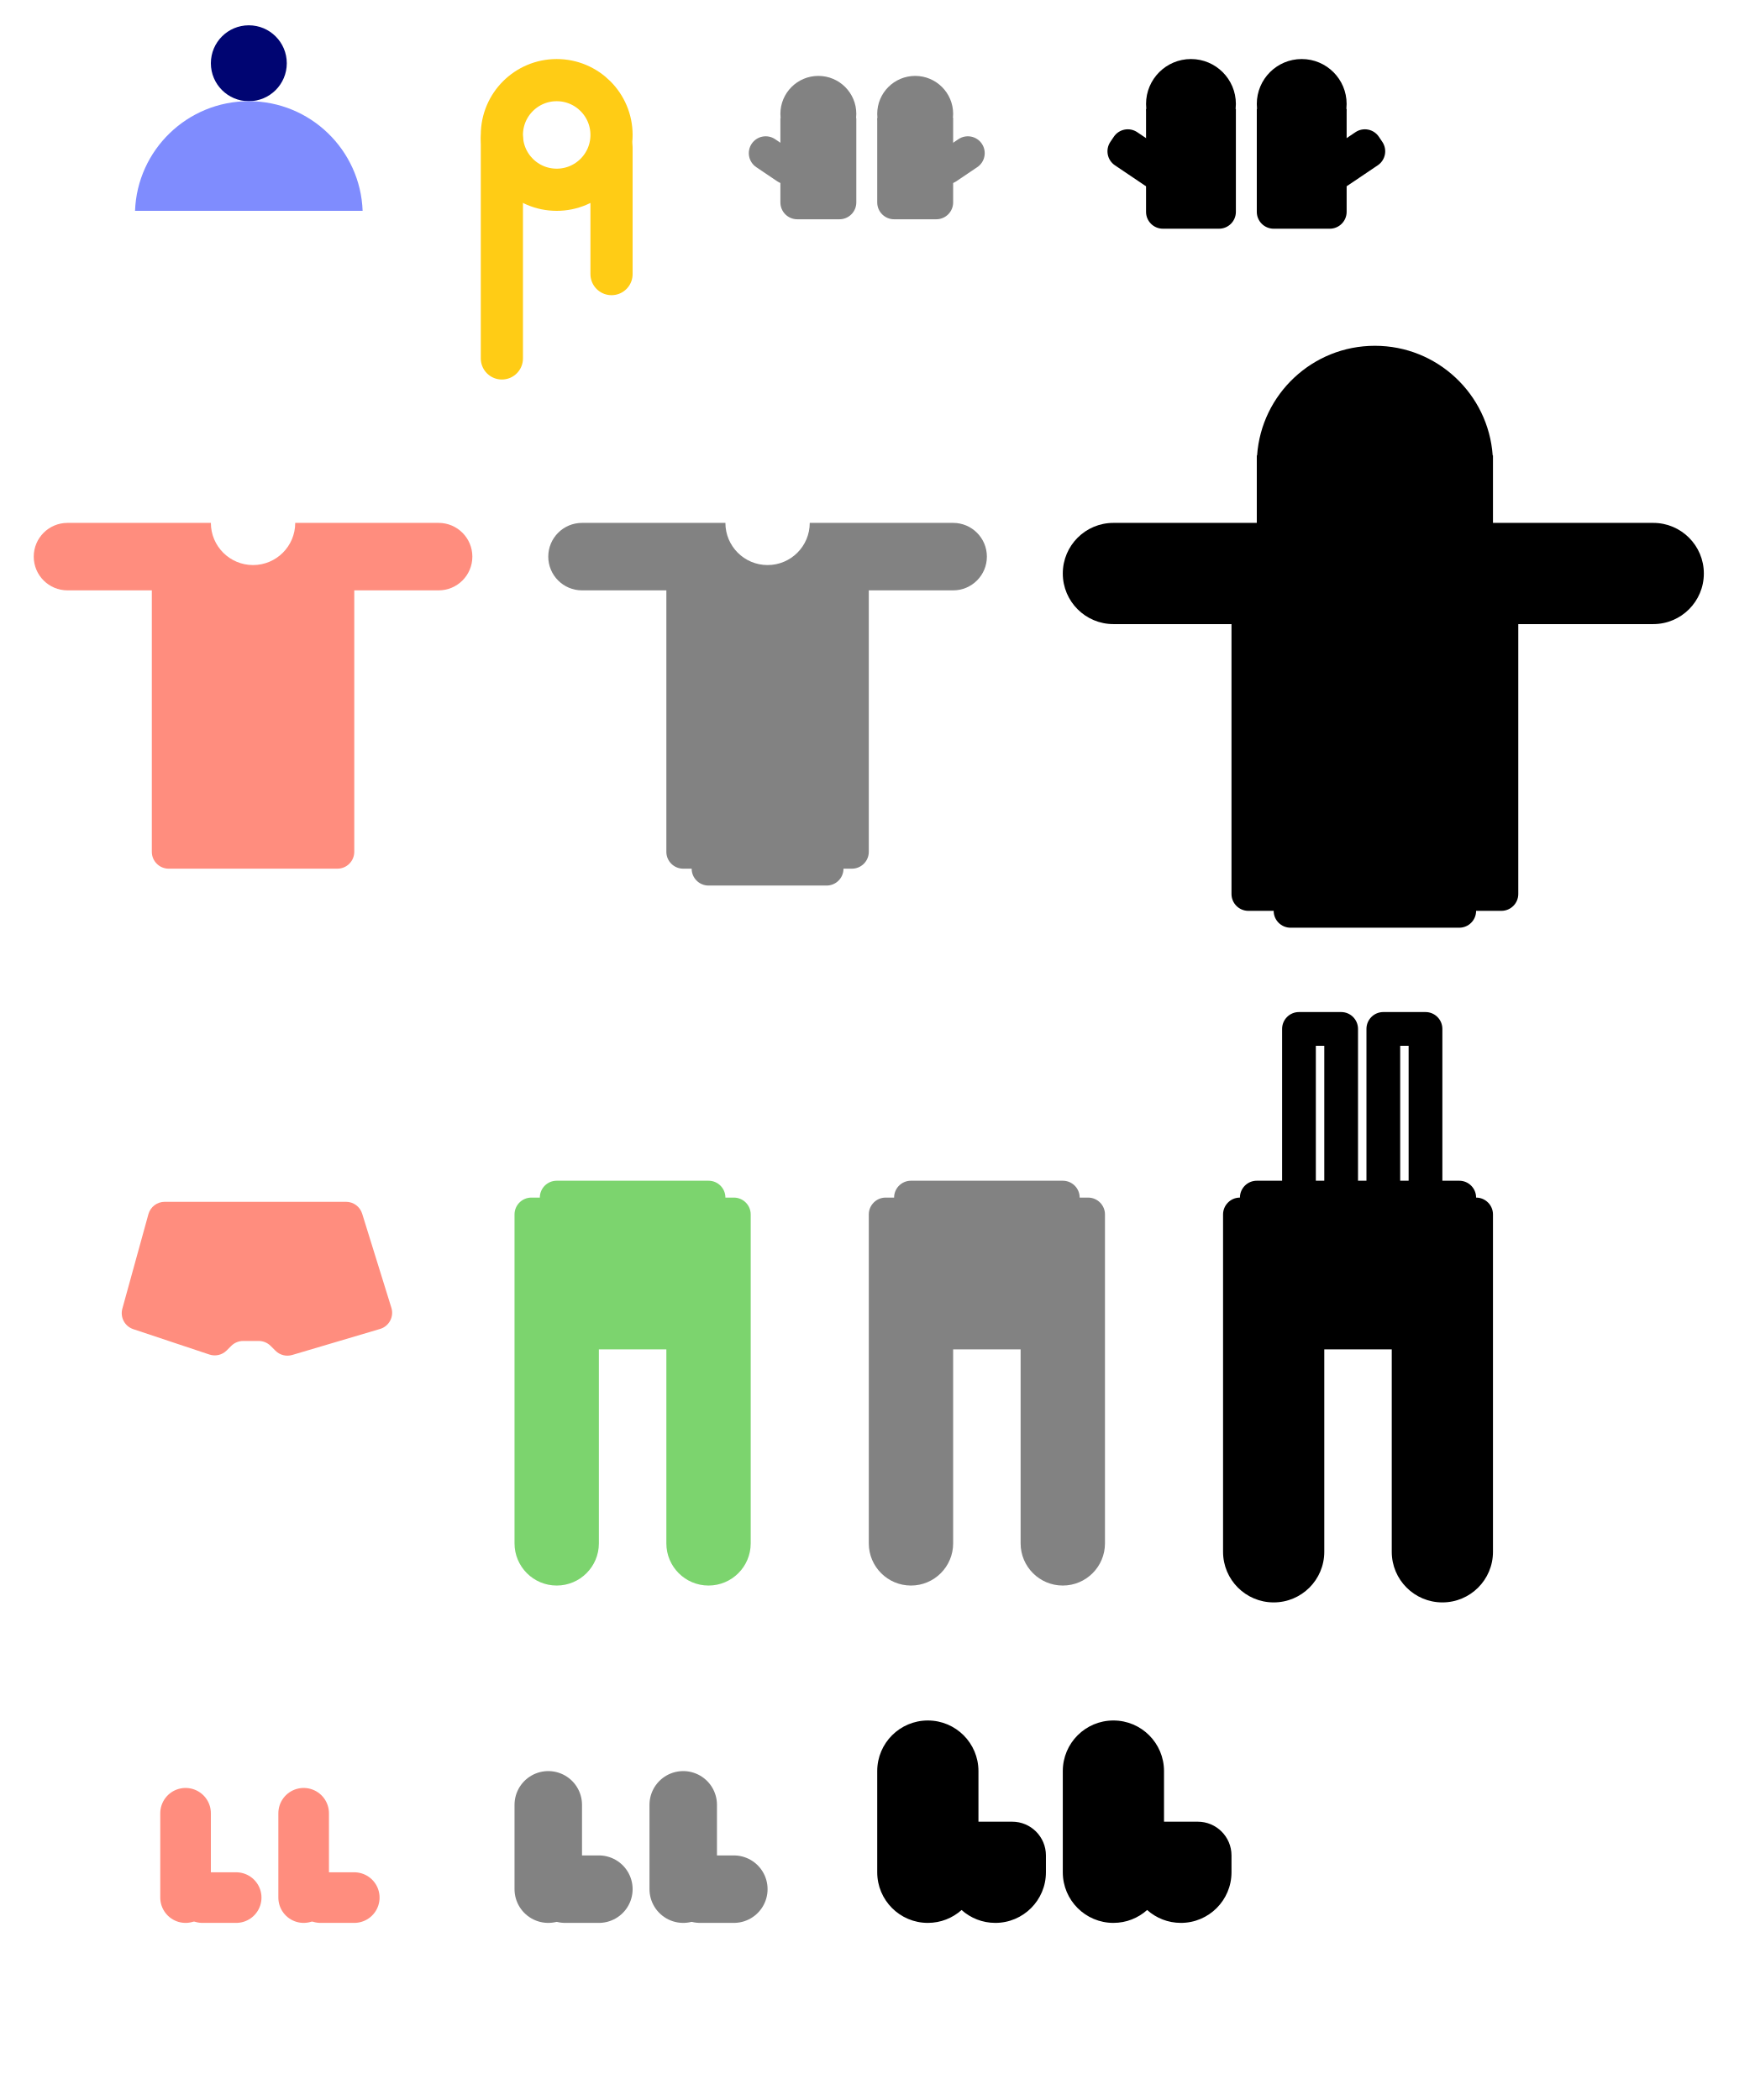
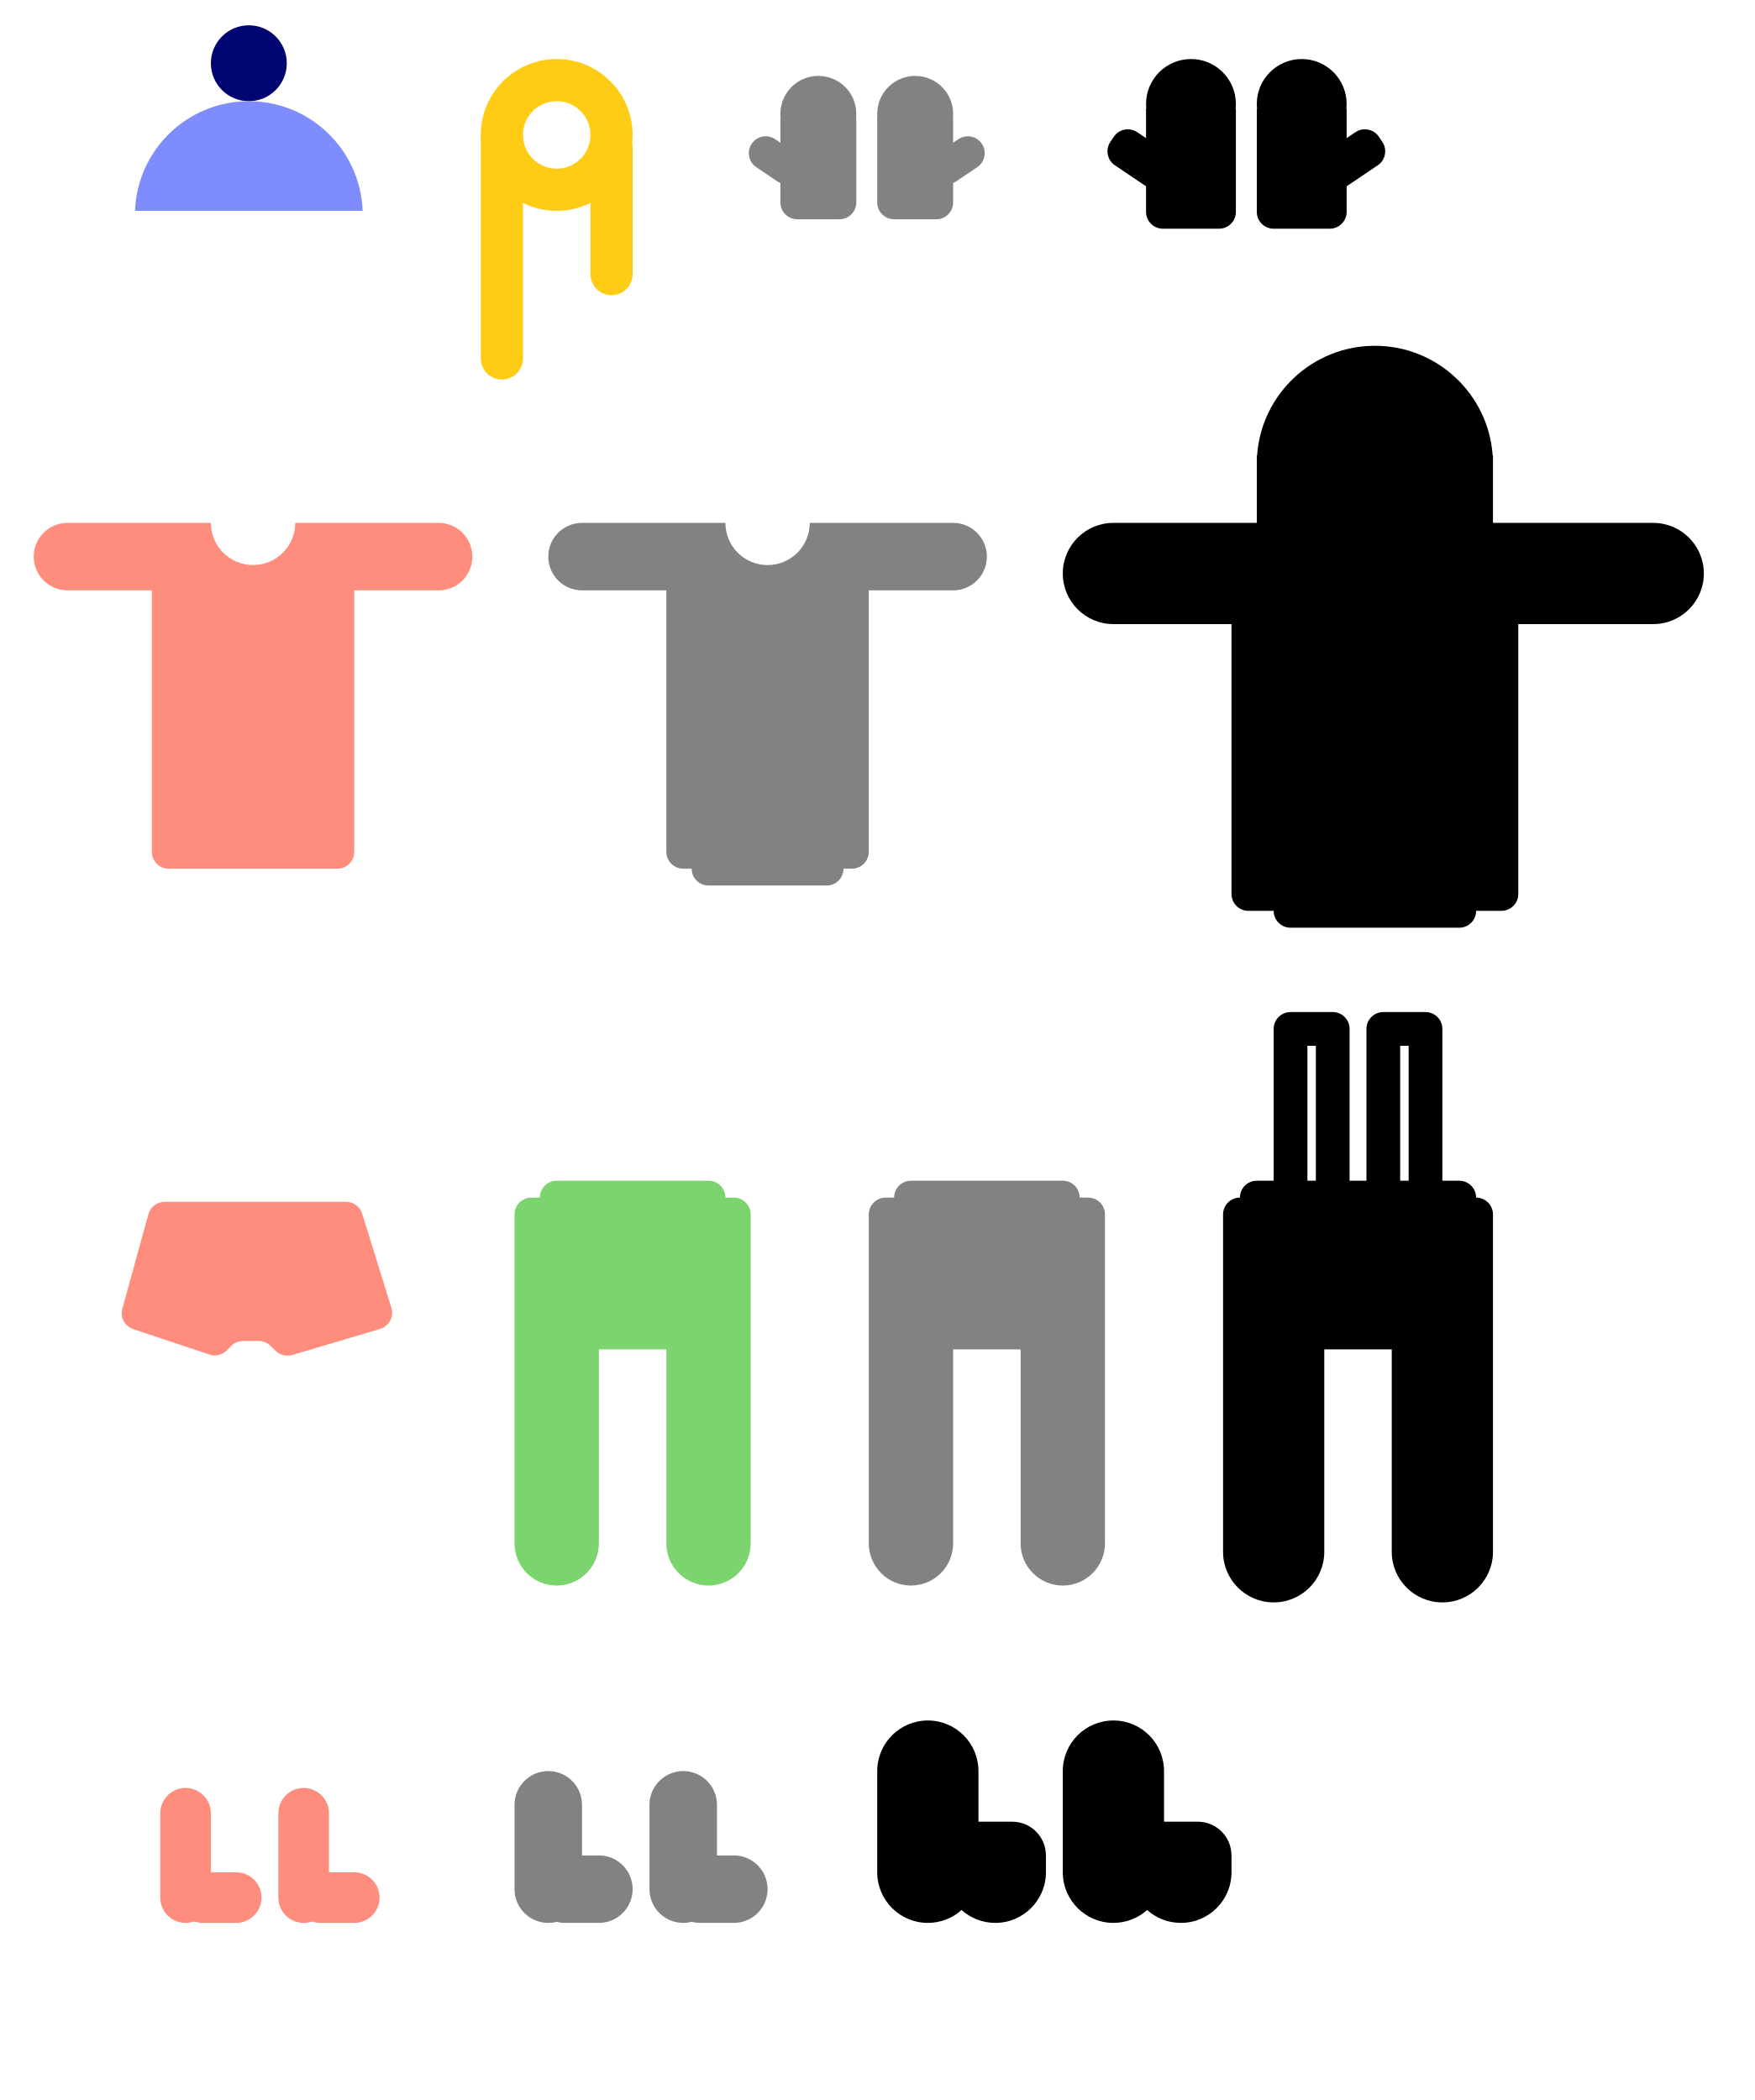
<svg xmlns="http://www.w3.org/2000/svg" width="208" height="249" viewBox="0 0 208 249" fill="none">
  <path d="M149 12.917H159.651V25.118C159.651 26.223 158.755 27.118 157.651 27.118H151C149.895 27.118 149 26.223 149 25.118V12.917Z" fill="black" />
  <circle cx="154.325" cy="12.325" r="5.325" fill="black" />
  <rect x="155.485" y="19.188" width="8.284" height="4.734" rx="2" transform="rotate(-34 155.485 19.1883)" fill="black" />
  <path d="M146.52 12.917H135.869V25.118C135.869 26.223 136.765 27.118 137.869 27.118H144.52C145.625 27.118 146.52 26.223 146.52 25.118V12.917Z" fill="black" />
  <circle r="5.325" transform="matrix(-1 0 0 1 141.195 12.3254)" fill="black" />
  <rect width="8.284" height="4.734" rx="2" transform="matrix(-0.829038 -0.559193 -0.559193 0.829038 140.035 19.1883)" fill="black" />
  <path d="M104 14H113V24C113 25.105 112.105 26 111 26H106C104.895 26 104 25.105 104 24V14Z" fill="#828282" />
  <circle cx="108.5" cy="13.5" r="4.5" fill="#828282" />
  <rect x="109.48" y="19.299" width="7" height="4" rx="2" transform="rotate(-34 109.48 19.2991)" fill="#828282" />
  <path d="M101.52 14H92.52V24C92.52 25.105 93.415 26 94.52 26H99.52C100.625 26 101.52 25.105 101.52 24V14Z" fill="#828282" />
  <circle r="4.5" transform="matrix(-1 0 0 1 97.02 13.5)" fill="#828282" />
  <rect width="7" height="4" rx="2" transform="matrix(-0.829038 -0.559193 -0.559193 0.829038 96.04 19.2991)" fill="#828282" />
  <circle cx="29.5" cy="7.5" r="4.5" fill="#000572" />
  <path fill-rule="evenodd" clip-rule="evenodd" d="M42.991 25H16.009C16.272 17.776 22.212 12 29.5 12C36.788 12 42.728 17.776 42.991 25Z" fill="#7F8CFE" />
  <circle cx="66" cy="16" r="6.5" stroke="#FFCC15" stroke-width="5" />
  <line x1="59.5" y1="42.5" x2="59.5" y2="16.5" stroke="#FFCC15" stroke-width="5" stroke-linecap="round" />
  <line x1="72.5" y1="32.5" x2="72.5" y2="17.5" stroke="#FFCC15" stroke-width="5" stroke-linecap="round" />
  <path fill-rule="evenodd" clip-rule="evenodd" d="M30 67C32.761 67 35 64.761 35 62H40H52C54.209 62 56 63.791 56 66C56 68.209 54.209 70 52 70H42V101C42 102.105 41.105 103 40 103H20C18.895 103 18 102.105 18 101V70H8C5.791 70 4 68.209 4 66C4 63.791 5.791 62 8 62H20H25C25 64.761 27.239 67 30 67Z" fill="#FF8D7E" />
  <path fill-rule="evenodd" clip-rule="evenodd" d="M96 62C96 64.761 93.761 67 91 67C88.239 67 86 64.761 86 62H81H69C66.791 62 65 63.791 65 66C65 68.209 66.791 70 69 70H79V101C79 102.105 79.895 103 81 103H82C82 104.105 82.895 105 84 105H98C99.105 105 100 104.105 100 103H101C102.105 103 103 102.105 103 101V70H113C115.209 70 117 68.209 117 66C117 63.791 115.209 62 113 62H101H96Z" fill="#828282" />
  <path fill-rule="evenodd" clip-rule="evenodd" d="M177 55V62H178H196C199.314 62 202 64.686 202 68C202 71.314 199.314 74 196 74H180V106C180 107.105 179.105 108 178 108H175C175 109.105 174.105 110 173 110H153C151.895 110 151 109.105 151 108H148C146.895 108 146 107.105 146 106V74H132C128.686 74 126 71.314 126 68C126 64.686 128.686 62 132 62H148H149V55V54H149.035C149.548 46.735 155.604 41 163 41C170.396 41 176.452 46.735 176.965 54H177V55Z" fill="black" />
  <path d="M14.505 155.171L17.595 143.968C17.834 143.101 18.623 142.5 19.523 142.5H41.027C41.903 142.5 42.677 143.07 42.937 143.907L46.4 155.065C46.73 156.13 46.126 157.259 45.058 157.576L34.641 160.662C33.938 160.87 33.177 160.677 32.659 160.159L32.086 159.586C31.711 159.211 31.202 159 30.672 159H28.828C28.298 159 27.789 159.211 27.414 159.586L26.874 160.126C26.338 160.662 25.546 160.849 24.827 160.609L15.8 157.6C14.791 157.264 14.222 156.196 14.505 155.171Z" fill="#FF8D7E" />
  <path fill-rule="evenodd" clip-rule="evenodd" d="M66 140C64.895 140 64 140.895 64 142H63C61.895 142 61 142.895 61 144V148V158V183C61 185.761 63.239 188 66 188C68.761 188 71 185.761 71 183L71 160H79L79 183C79 185.761 81.239 188 84 188C86.761 188 89 185.761 89 183L89 158.002L89 158L89 148L89 144C89 142.895 88.105 142 87 142H86C86 140.895 85.105 140 84 140H66Z" fill="#7CD46E" />
  <path fill-rule="evenodd" clip-rule="evenodd" d="M108 140C106.895 140 106 140.895 106 142H105C103.895 142 103 142.895 103 144V148V158V183C103 185.761 105.239 188 108 188C110.761 188 113 185.761 113 183L113 160H121L121 183C121 185.761 123.239 188 126 188C128.761 188 131 185.761 131 183L131 158.002L131 158L131 148L131 144C131 142.895 130.105 142 129 142H128C128 140.895 127.105 140 126 140H108Z" fill="#828282" />
-   <path fill-rule="evenodd" clip-rule="evenodd" d="M156 124V140H157V124H156ZM152 122V140H149C147.895 140 147 140.895 147 142C145.895 142 145 142.895 145 144V147.992L145 148V184C145 187.314 147.686 190 151 190C154.314 190 157 187.314 157 184L157 160H165L165 184C165 187.314 167.686 190 171 190C174.314 190 177 187.314 177 184L177 158.005L177 158V144C177 142.895 176.105 142 175 142C175 140.895 174.105 140 173 140H171V122C171 120.895 170.105 120 169 120H164C162.895 120 162 120.895 162 122V140H161V122C161 120.895 160.105 120 159 120H154C152.895 120 152 120.895 152 122ZM167 140H166V124H167V140Z" fill="black" />
+   <path fill-rule="evenodd" clip-rule="evenodd" d="M155 124V140H156V124H155ZM151 122V140H149C147.895 140 147 140.895 147 142C145.895 142 145 142.895 145 144V147.992L145 148V184C145 187.314 147.686 190 151 190C154.314 190 157 187.314 157 184L157 160H165L165 184C165 187.314 167.686 190 171 190C174.314 190 177 187.314 177 184L177 158.005L177 158V144C177 142.895 176.105 142 175 142C175 140.895 174.105 140 173 140H171V122C171 120.895 170.105 120 169 120H164C162.895 120 162 120.895 162 122V140H160V122C160 120.895 159.105 120 158 120H153C151.895 120 151 120.895 151 122ZM167 140H166V124H167V140Z" fill="black" />
  <line x1="22" y1="215" x2="22" y2="225" stroke="#FF8D7E" stroke-width="6" stroke-linecap="round" />
  <line x1="24" y1="225" x2="28" y2="225" stroke="#FF8D7E" stroke-width="6" stroke-linecap="round" />
  <line x1="36" y1="215" x2="36" y2="225" stroke="#FF8D7E" stroke-width="6" stroke-linecap="round" />
  <line x1="38" y1="225" x2="42" y2="225" stroke="#FF8D7E" stroke-width="6" stroke-linecap="round" />
  <line x1="65" y1="214" x2="65" y2="224" stroke="#828282" stroke-width="8" stroke-linecap="round" />
  <line x1="67" y1="224" x2="71" y2="224" stroke="#828282" stroke-width="8" stroke-linecap="round" />
  <line x1="81" y1="214" x2="81" y2="224" stroke="#828282" stroke-width="8" stroke-linecap="round" />
  <line x1="83" y1="224" x2="87" y2="224" stroke="#828282" stroke-width="8" stroke-linecap="round" />
  <path fill-rule="evenodd" clip-rule="evenodd" d="M110 204C113.314 204 116 206.686 116 210V216H118H120C122.209 216 124 217.791 124 220V222C124 225.314 121.314 228 118 228C116.463 228 115.062 227.422 114 226.472C112.938 227.422 111.537 228 110 228C106.686 228 104 225.314 104 222V210C104 206.686 106.686 204 110 204Z" fill="black" />
  <path fill-rule="evenodd" clip-rule="evenodd" d="M132 204C135.314 204 138 206.686 138 210V216H140H142C144.209 216 146 217.791 146 220V222C146 225.314 143.314 228 140 228C138.463 228 137.062 227.422 136 226.472C134.938 227.422 133.537 228 132 228C128.686 228 126 225.314 126 222V210C126 206.686 128.686 204 132 204Z" fill="black" />
</svg>
